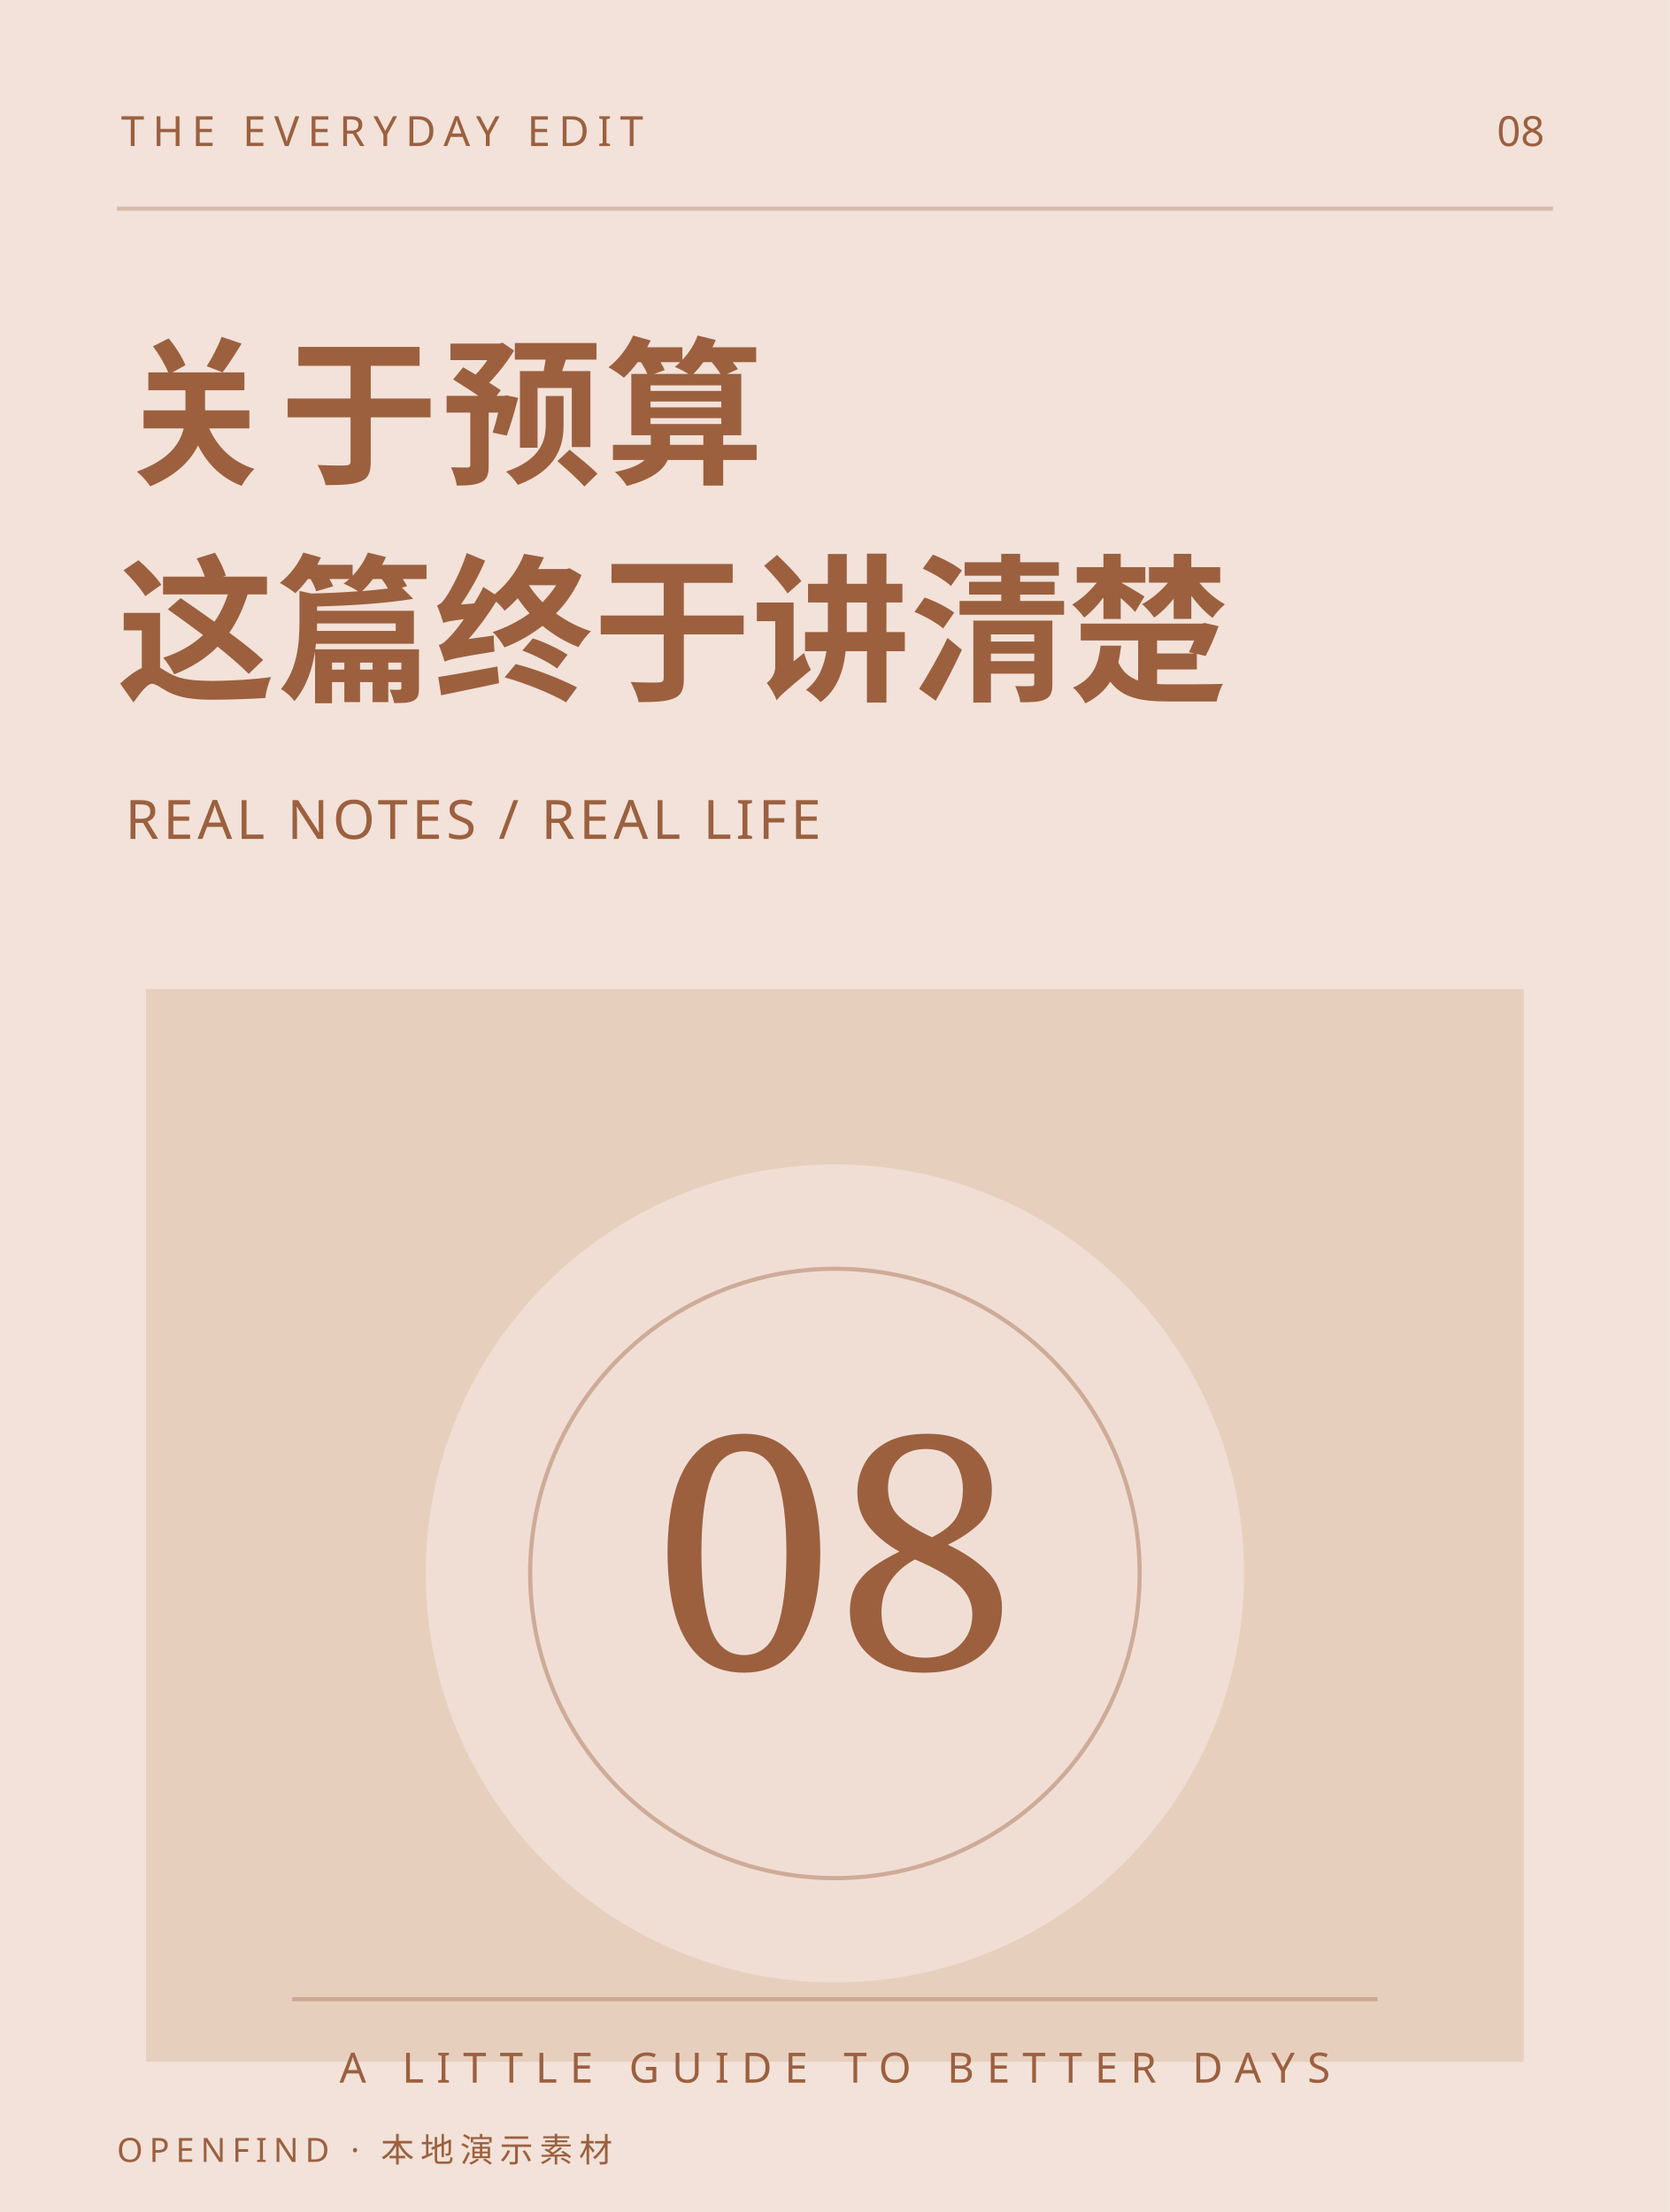
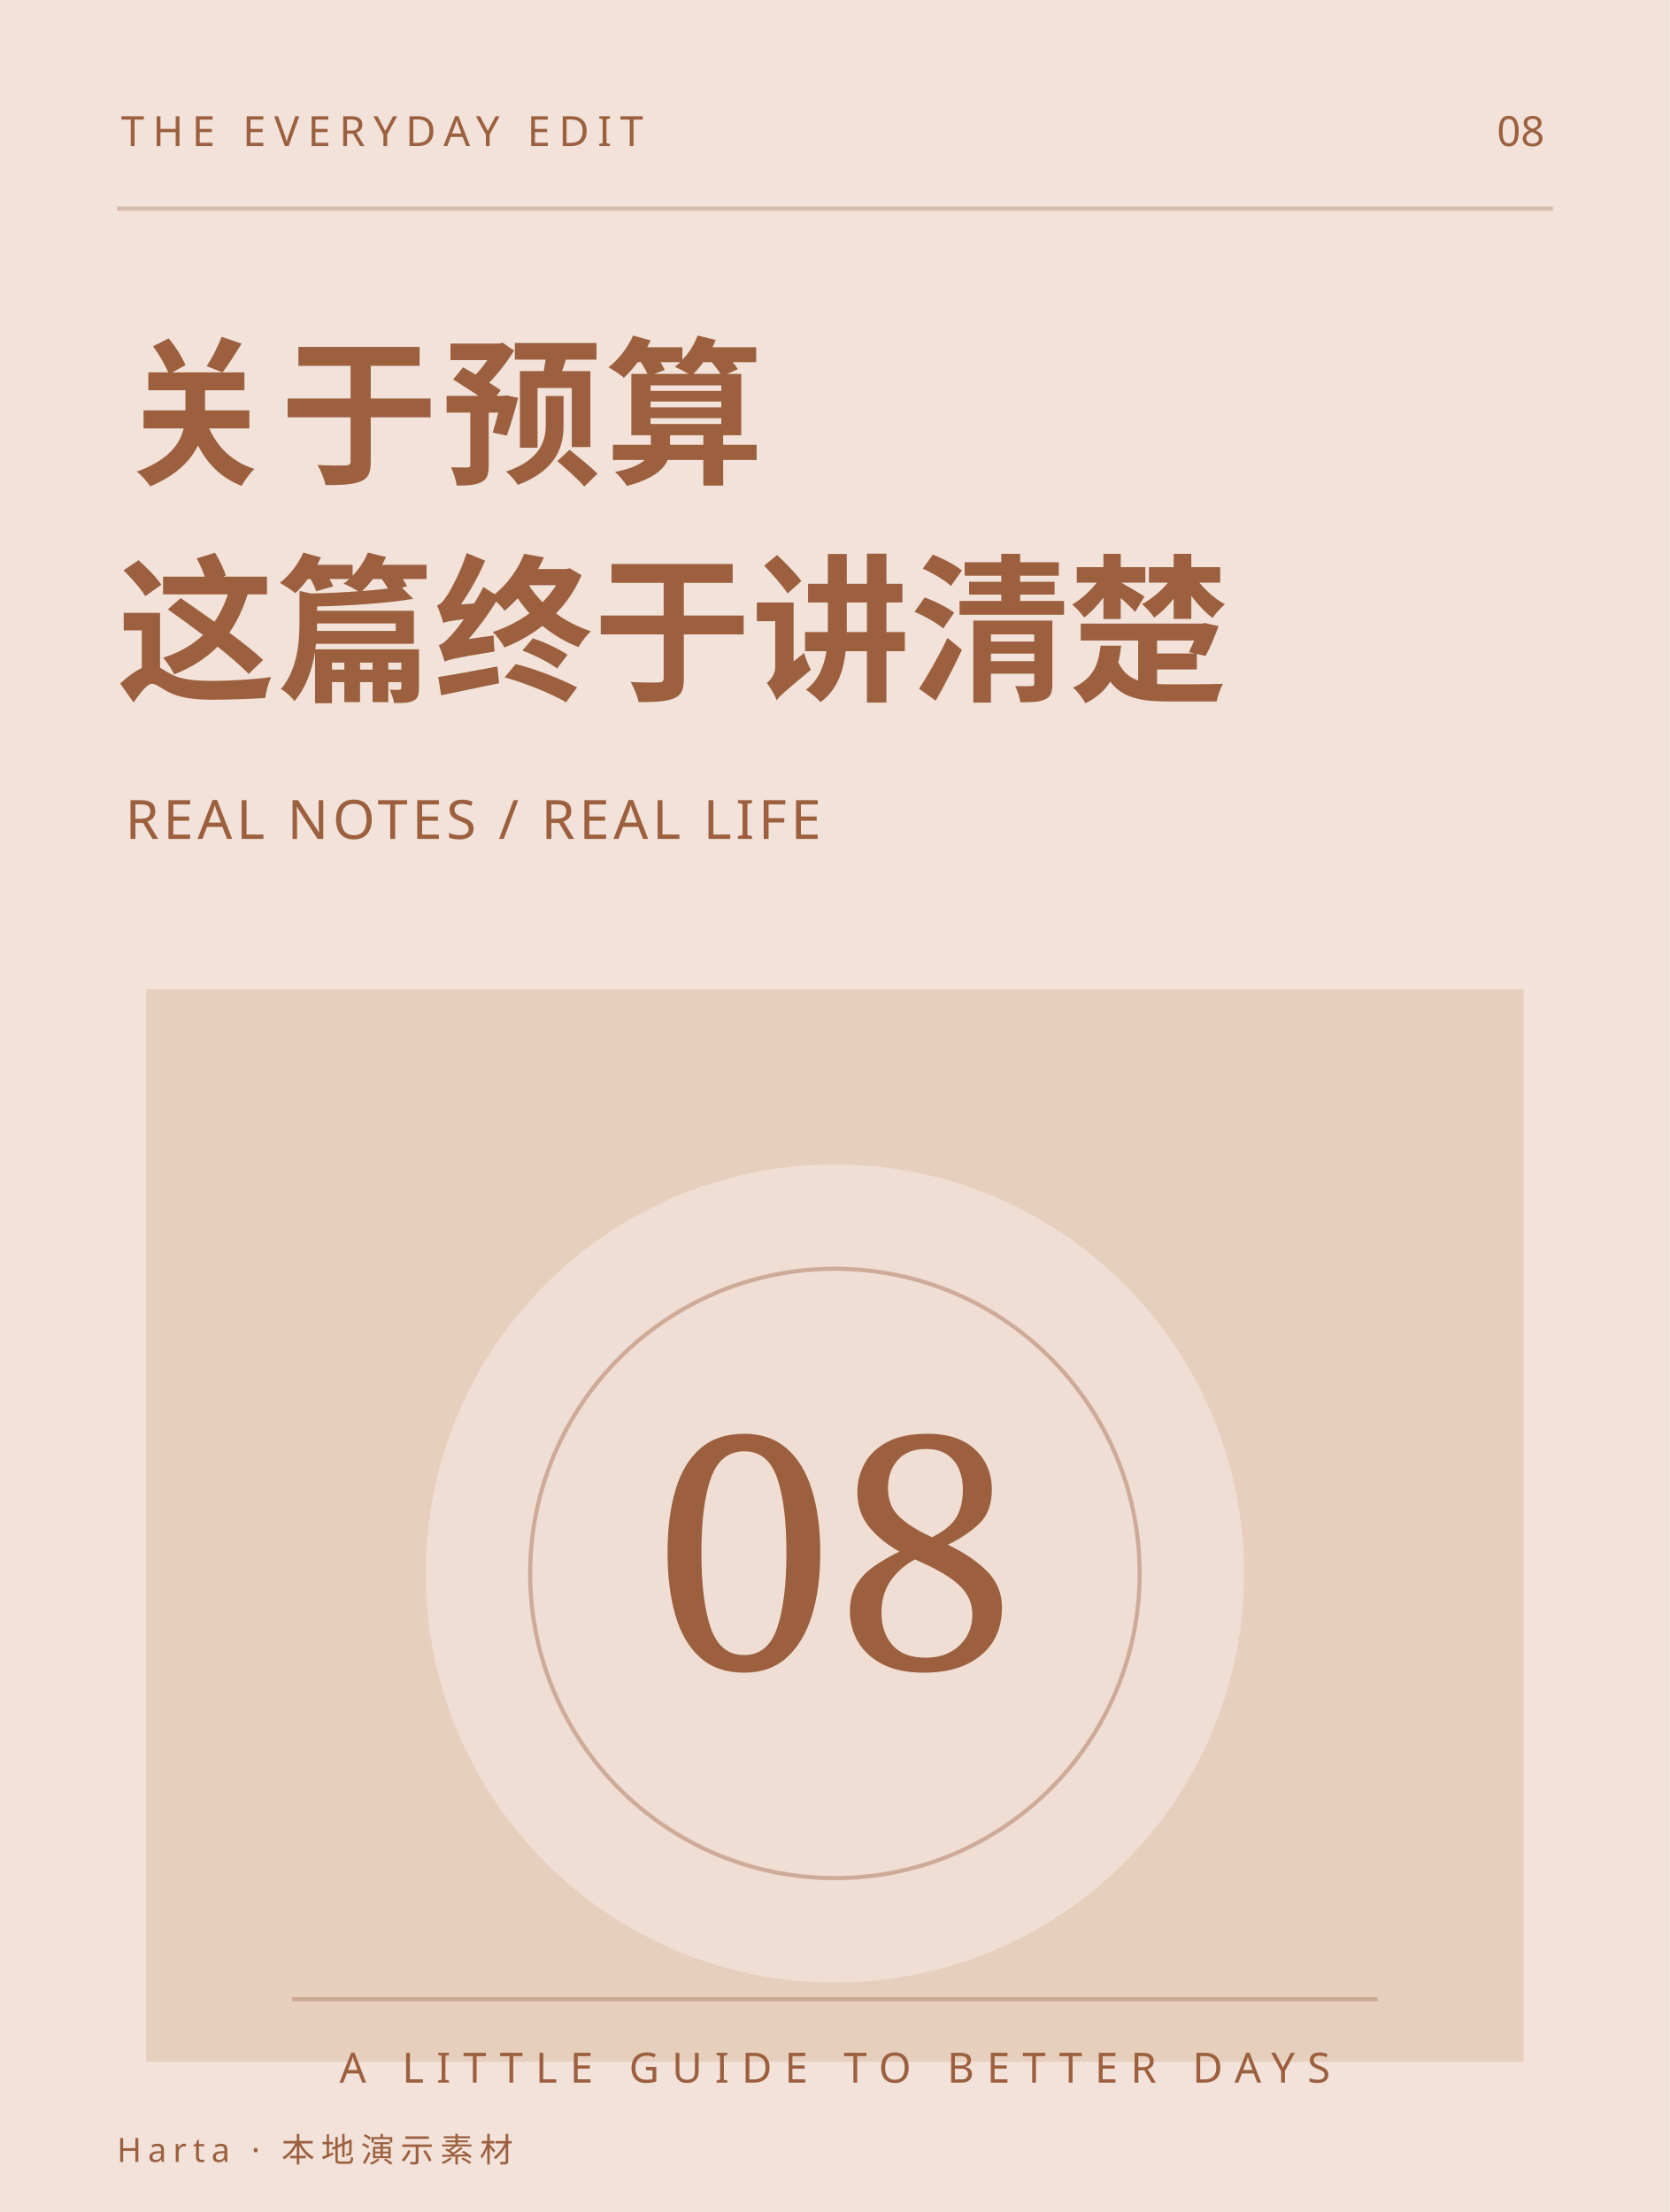
<svg xmlns="http://www.w3.org/2000/svg" width="400" height="530" viewBox="0 0 400 530">
  <rect width="400" height="530" fill="#f2e2d9" />
  <g font-family="PingFang SC,Noto Sans SC,Microsoft YaHei,sans-serif" fill="#9c603f">
    <text x="29" y="35" font-size="10" letter-spacing="2">THE EVERYDAY EDIT</text>
    <text x="370" y="35" text-anchor="end" font-size="10">08</text>
    <path d="M28 50h344" stroke="#9c603f" opacity=".3" />
    <text x="28" y="113" font-size="38" font-weight="650" letter-spacing="1">关于预算</text>
    <text x="28" y="165" font-size="38" font-weight="650">这篇终于讲清楚</text>
    <text x="30" y="201" font-size="13" letter-spacing="1">REAL NOTES / REAL LIFE</text>
    <rect x="35" y="237" width="330" height="257" fill="#d9b79d" opacity=".45" />
    <circle cx="200" cy="377" r="98" fill="#f2e2d9" opacity=".8" />
    <circle cx="200" cy="377" r="73" fill="none" stroke="#9c603f" stroke-width="1" opacity=".4" />
    <text x="200" y="400" font-size="78" text-anchor="middle" font-weight="400" font-family="Georgia,serif" fill="#9c603f">08</text>
    <path d="M70 479h260" stroke="#9c603f" opacity=".35" />
    <text x="200" y="499" font-size="10" text-anchor="middle" fill="#9c603f" letter-spacing="3">A LITTLE GUIDE TO BETTER DAYS</text>
    <rect x="25" y="506" width="180" height="16" fill="#f2e2d9" />
-     <text x="28" y="518" font-size="8" letter-spacing="1.5">OPENFIND · 本地演示素材</text>
+     <text x="28" y="518" font-size="8" letter-spacing="1.5">Harta · 本地演示素材</text>
  </g>
</svg>
